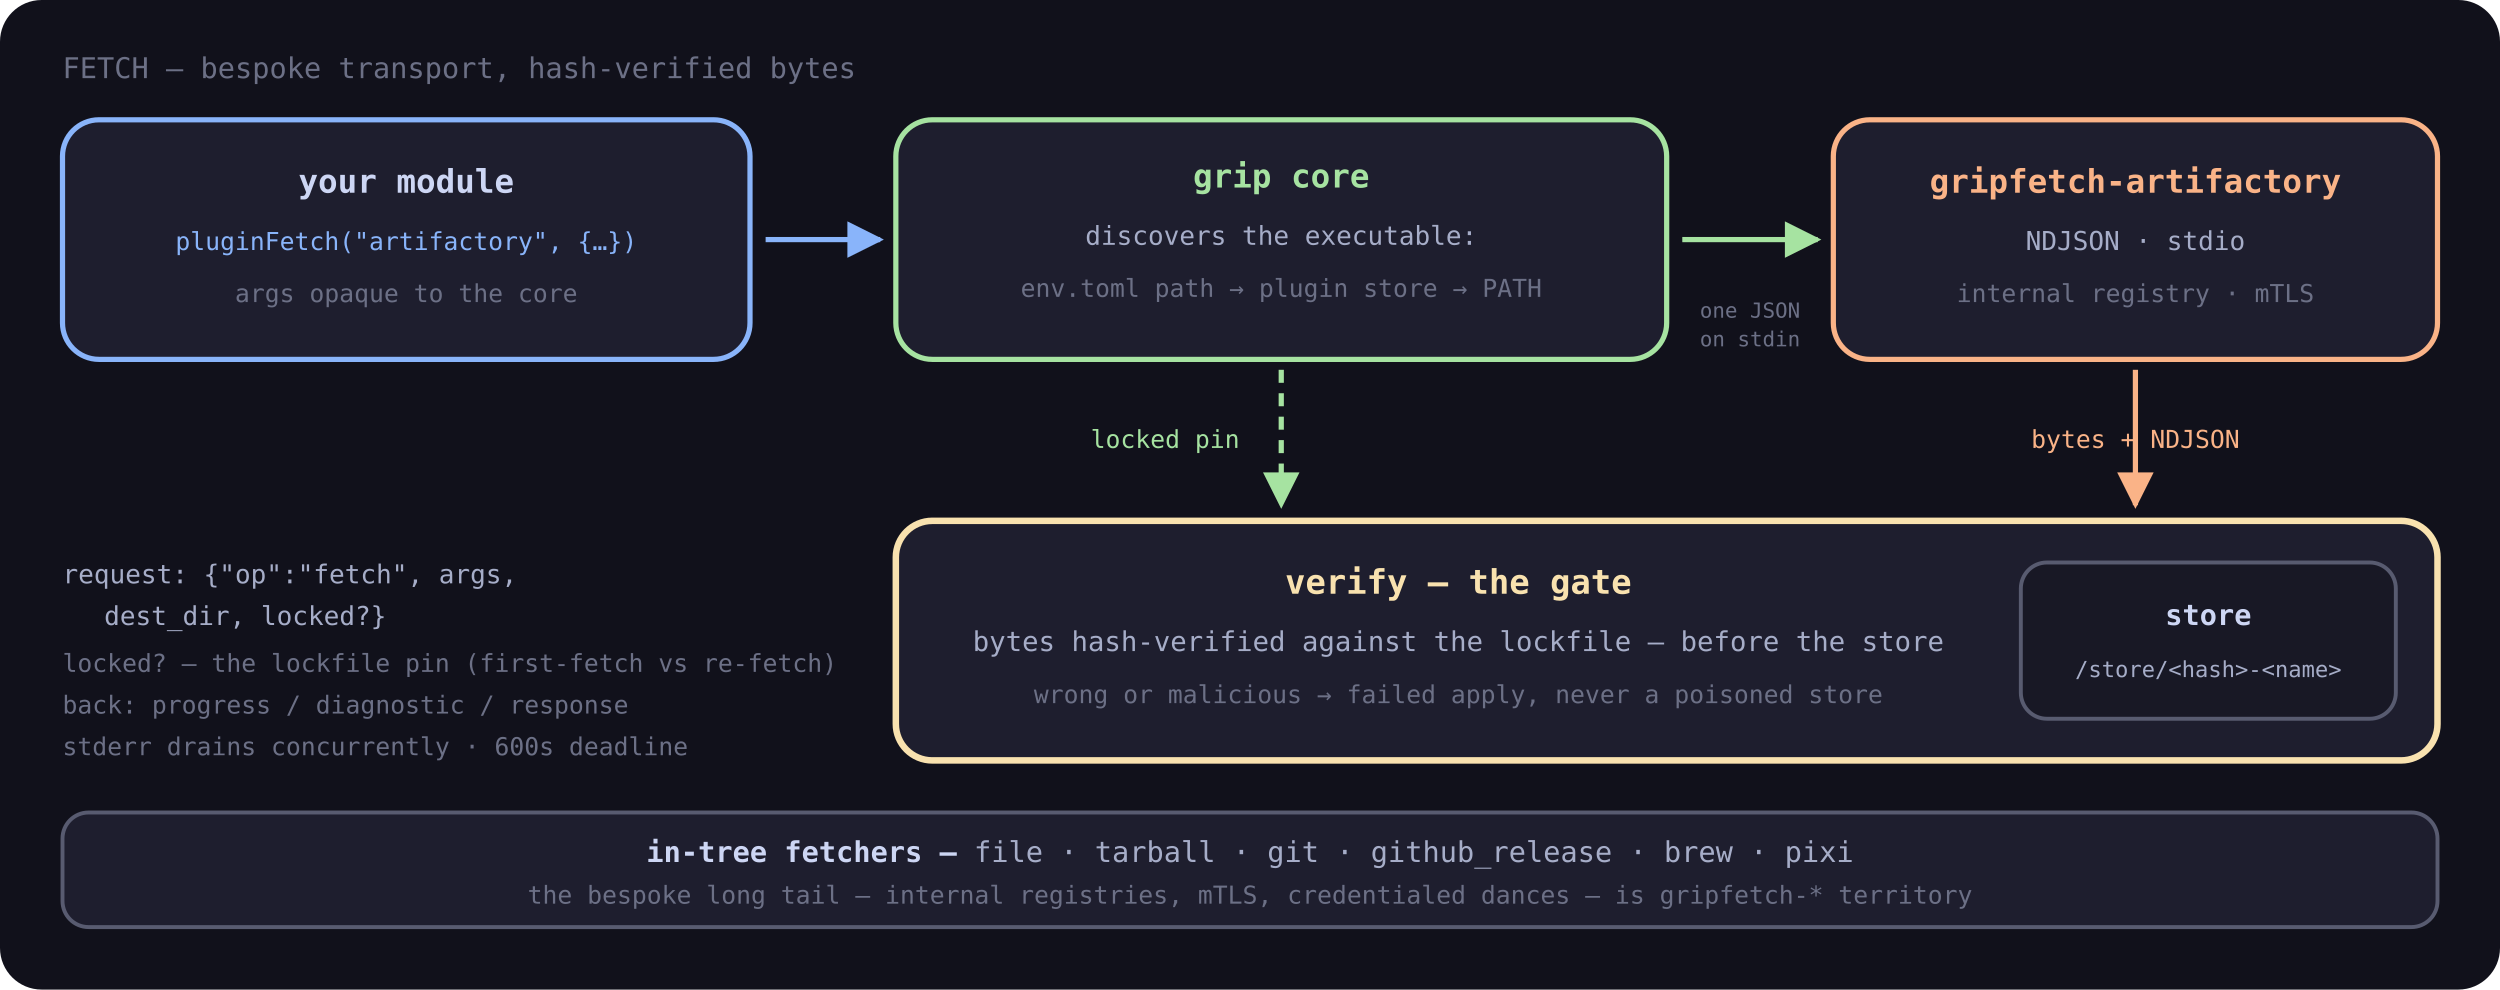
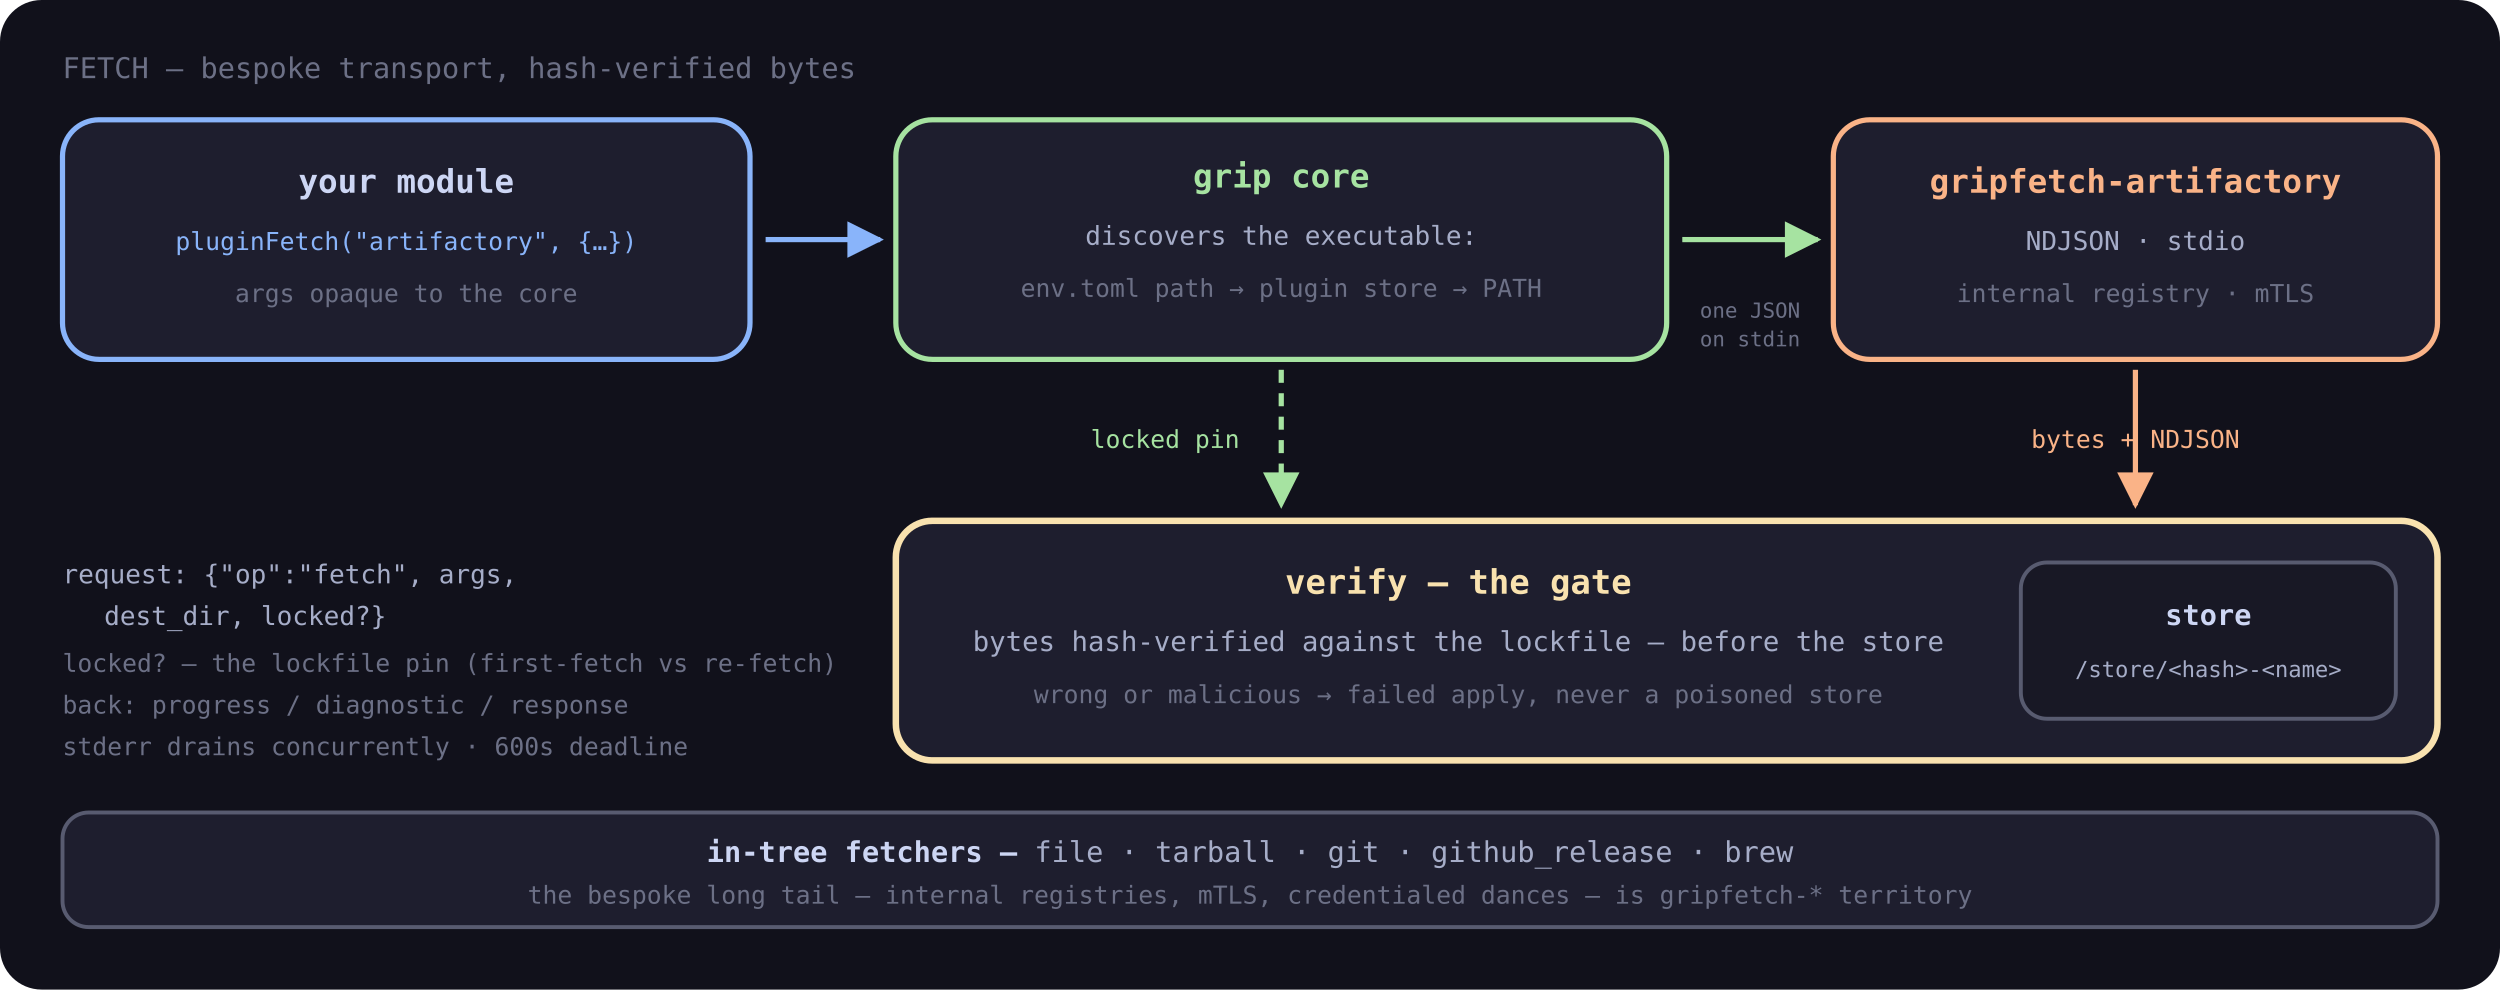
<svg xmlns="http://www.w3.org/2000/svg" viewBox="0 0 960 380" font-family="DejaVu Sans Mono, monospace">
  <defs>
    <marker id="arr" viewBox="0 0 10 10" refX="9" refY="5" markerWidth="7" markerHeight="7" orient="auto-start-reverse">
      <path d="M 0 0 L 10 5 L 0 10 z" fill="#89b4fa" />
    </marker>
    <marker id="arrg" viewBox="0 0 10 10" refX="9" refY="5" markerWidth="7" markerHeight="7" orient="auto-start-reverse">
      <path d="M 0 0 L 10 5 L 0 10 z" fill="#a6e3a1" />
    </marker>
    <marker id="arrp" viewBox="0 0 10 10" refX="9" refY="5" markerWidth="7" markerHeight="7" orient="auto-start-reverse">
      <path d="M 0 0 L 10 5 L 0 10 z" fill="#fab387" />
    </marker>
  </defs>
  <rect width="960" height="380" rx="16" fill="#11111b" />
  <text x="24" y="30" font-size="11" fill="#6c7086">FETCH — bespoke transport, hash-verified bytes</text>
  <rect x="24" y="46" width="264" height="92" rx="14" fill="#1e1e2e" stroke="#89b4fa" stroke-width="2" />
  <text x="156" y="74" text-anchor="middle" font-size="12.5" font-weight="bold" fill="#cdd6f4">your module</text>
  <text x="156" y="96" text-anchor="middle" font-size="9.5" fill="#89b4fa">pluginFetch("artifactory", {…})</text>
  <text x="156" y="116" text-anchor="middle" font-size="9.5" fill="#6c7086">args opaque to the core</text>
  <line x1="294" y1="92" x2="338" y2="92" stroke="#89b4fa" stroke-width="2" marker-end="url(#arr)" />
  <rect x="344" y="46" width="296" height="92" rx="14" fill="#1e1e2e" stroke="#a6e3a1" stroke-width="2" />
  <text x="492" y="72" text-anchor="middle" font-size="12.5" font-weight="bold" fill="#a6e3a1">grip core</text>
  <text x="492" y="94" text-anchor="middle" font-size="10" fill="#a6adc8">discovers the executable:</text>
  <text x="492" y="114" text-anchor="middle" font-size="9.5" fill="#6c7086">env.toml path → plugin store → PATH</text>
  <line x1="646" y1="92" x2="698" y2="92" stroke="#a6e3a1" stroke-width="2" marker-end="url(#arrg)" />
  <text x="672" y="122" text-anchor="middle" font-size="8" fill="#6c7086">one JSON</text>
  <text x="672" y="133" text-anchor="middle" font-size="8" fill="#6c7086">on stdin</text>
  <rect x="704" y="46" width="232" height="92" rx="14" fill="#1e1e2e" stroke="#fab387" stroke-width="2" />
  <text x="820" y="74" text-anchor="middle" font-size="12.5" font-weight="bold" fill="#fab387">gripfetch-artifactory</text>
  <text x="820" y="96" text-anchor="middle" font-size="10" fill="#a6adc8">NDJSON · stdio</text>
  <text x="820" y="116" text-anchor="middle" font-size="9.5" fill="#6c7086">internal registry · mTLS</text>
  <line x1="492" y1="142" x2="492" y2="194" stroke="#a6e3a1" stroke-width="2" stroke-dasharray="5 4" marker-end="url(#arrg)" />
  <text x="476" y="172" text-anchor="end" font-size="9.5" fill="#a6e3a1">locked pin</text>
  <line x1="820" y1="142" x2="820" y2="194" stroke="#fab387" stroke-width="2" marker-end="url(#arrp)" />
  <text x="820" y="172" text-anchor="middle" font-size="9.5" fill="#fab387">bytes + NDJSON</text>
  <rect x="344" y="200" width="592" height="92" rx="14" fill="#1e1e2e" stroke="#f9e2af" stroke-width="2.5" />
  <text x="560" y="228" text-anchor="middle" font-size="13" font-weight="bold" fill="#f9e2af">verify — the gate</text>
  <text x="560" y="250" text-anchor="middle" font-size="10.5" fill="#a6adc8">bytes hash-verified against the lockfile — before the store</text>
  <text x="560" y="270" text-anchor="middle" font-size="9.5" fill="#6c7086">wrong or malicious → failed apply, never a poisoned store</text>
  <rect x="776" y="216" width="144" height="60" rx="10" fill="#181825" stroke="#585b70" stroke-width="1.5" />
  <text x="848" y="240" text-anchor="middle" font-size="11" font-weight="bold" fill="#cdd6f4">store</text>
  <text x="848" y="260" text-anchor="middle" font-size="8.5" fill="#a6adc8">/store/&lt;hash&gt;-&lt;name&gt;</text>
  <text x="24" y="224" font-size="10" fill="#a6adc8">request: {"op":"fetch", args,</text>
  <text x="40" y="240" font-size="10" fill="#a6adc8">dest_dir, locked?}</text>
  <text x="24" y="258" font-size="9.5" fill="#6c7086">locked? — the lockfile pin (first-fetch vs re-fetch)</text>
  <text x="24" y="274" font-size="9.5" fill="#6c7086">back: progress / diagnostic / response</text>
  <text x="24" y="290" font-size="9.5" fill="#6c7086">stderr drains concurrently · 600s deadline</text>
  <rect x="24" y="312" width="912" height="44" rx="10" fill="#1e1e2e" stroke="#585b70" stroke-width="1.5" />
-   <text x="480" y="331" text-anchor="middle" font-size="11" font-weight="bold" fill="#cdd6f4">in-tree fetchers — <tspan font-weight="normal" fill="#a6adc8">file · tarball · git · github_release · brew · pixi</tspan>
+   <text x="480" y="331" text-anchor="middle" font-size="11" font-weight="bold" fill="#cdd6f4">in-tree fetchers — <tspan font-weight="normal" fill="#a6adc8">file · tarball · git · github_release · brew</tspan>
  </text>
  <text x="480" y="347" text-anchor="middle" font-size="9.5" fill="#6c7086">the bespoke long tail — internal registries, mTLS, credentialed dances — is gripfetch-* territory</text>
</svg>
